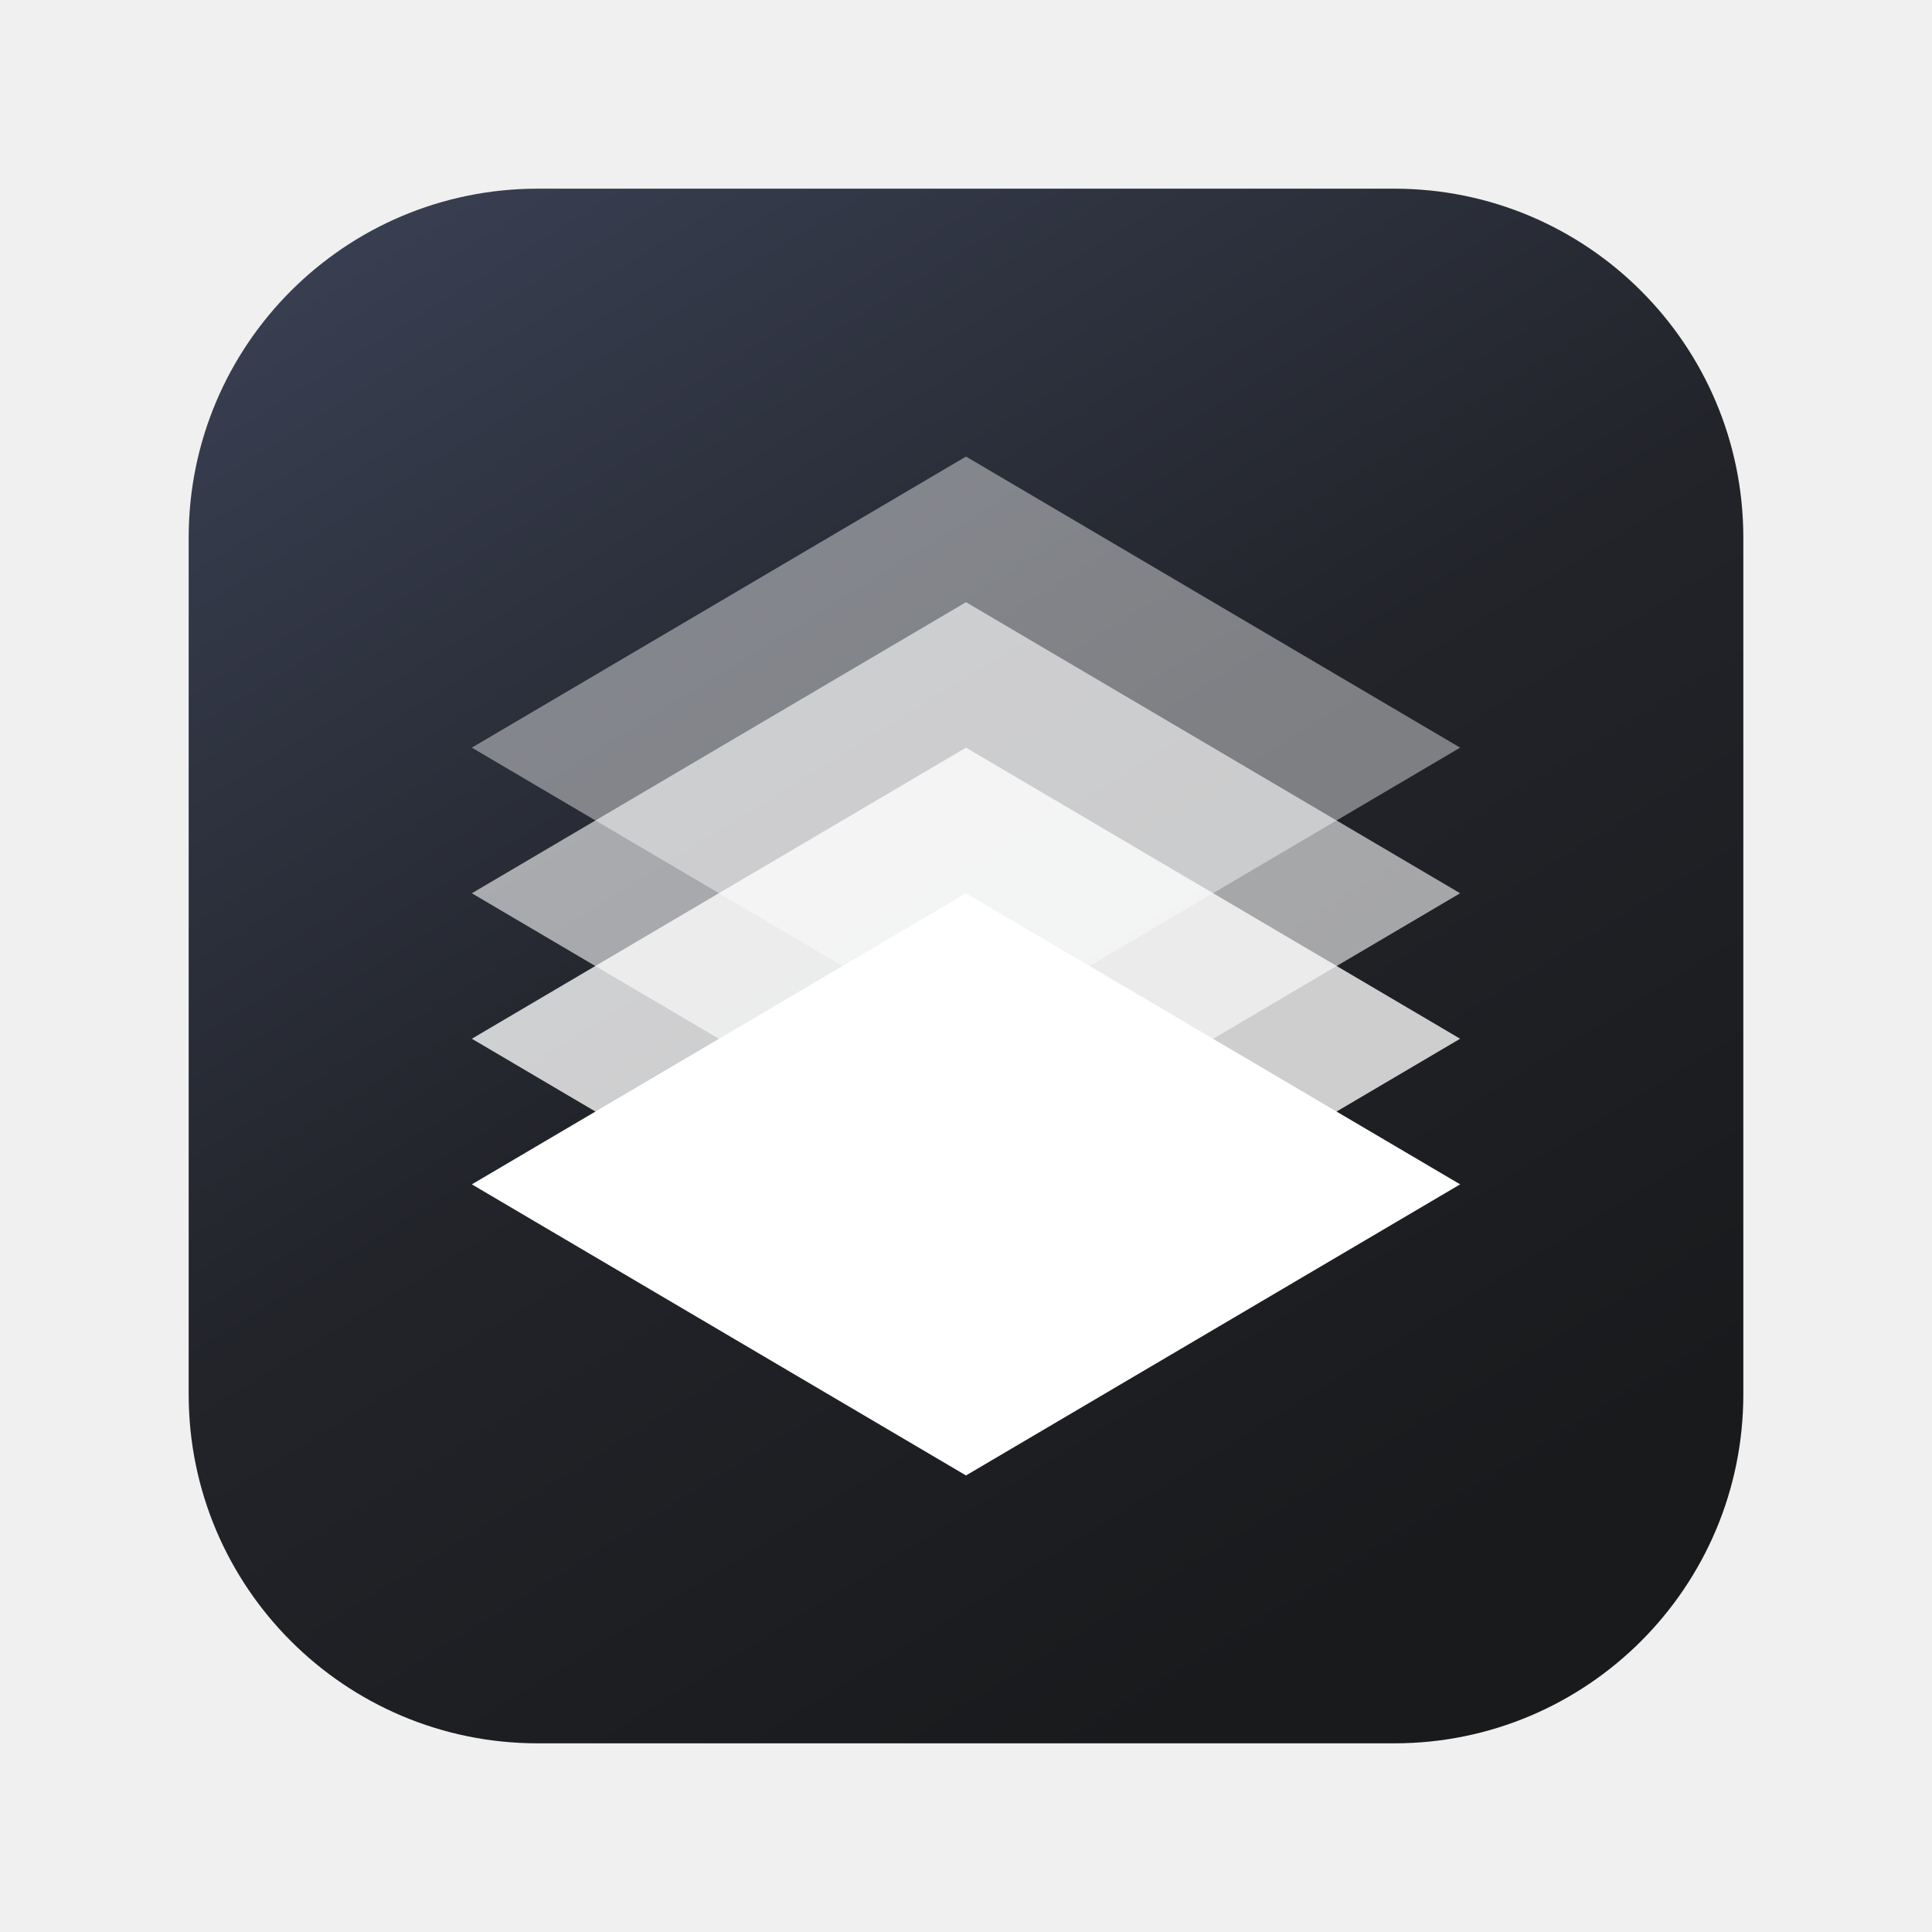
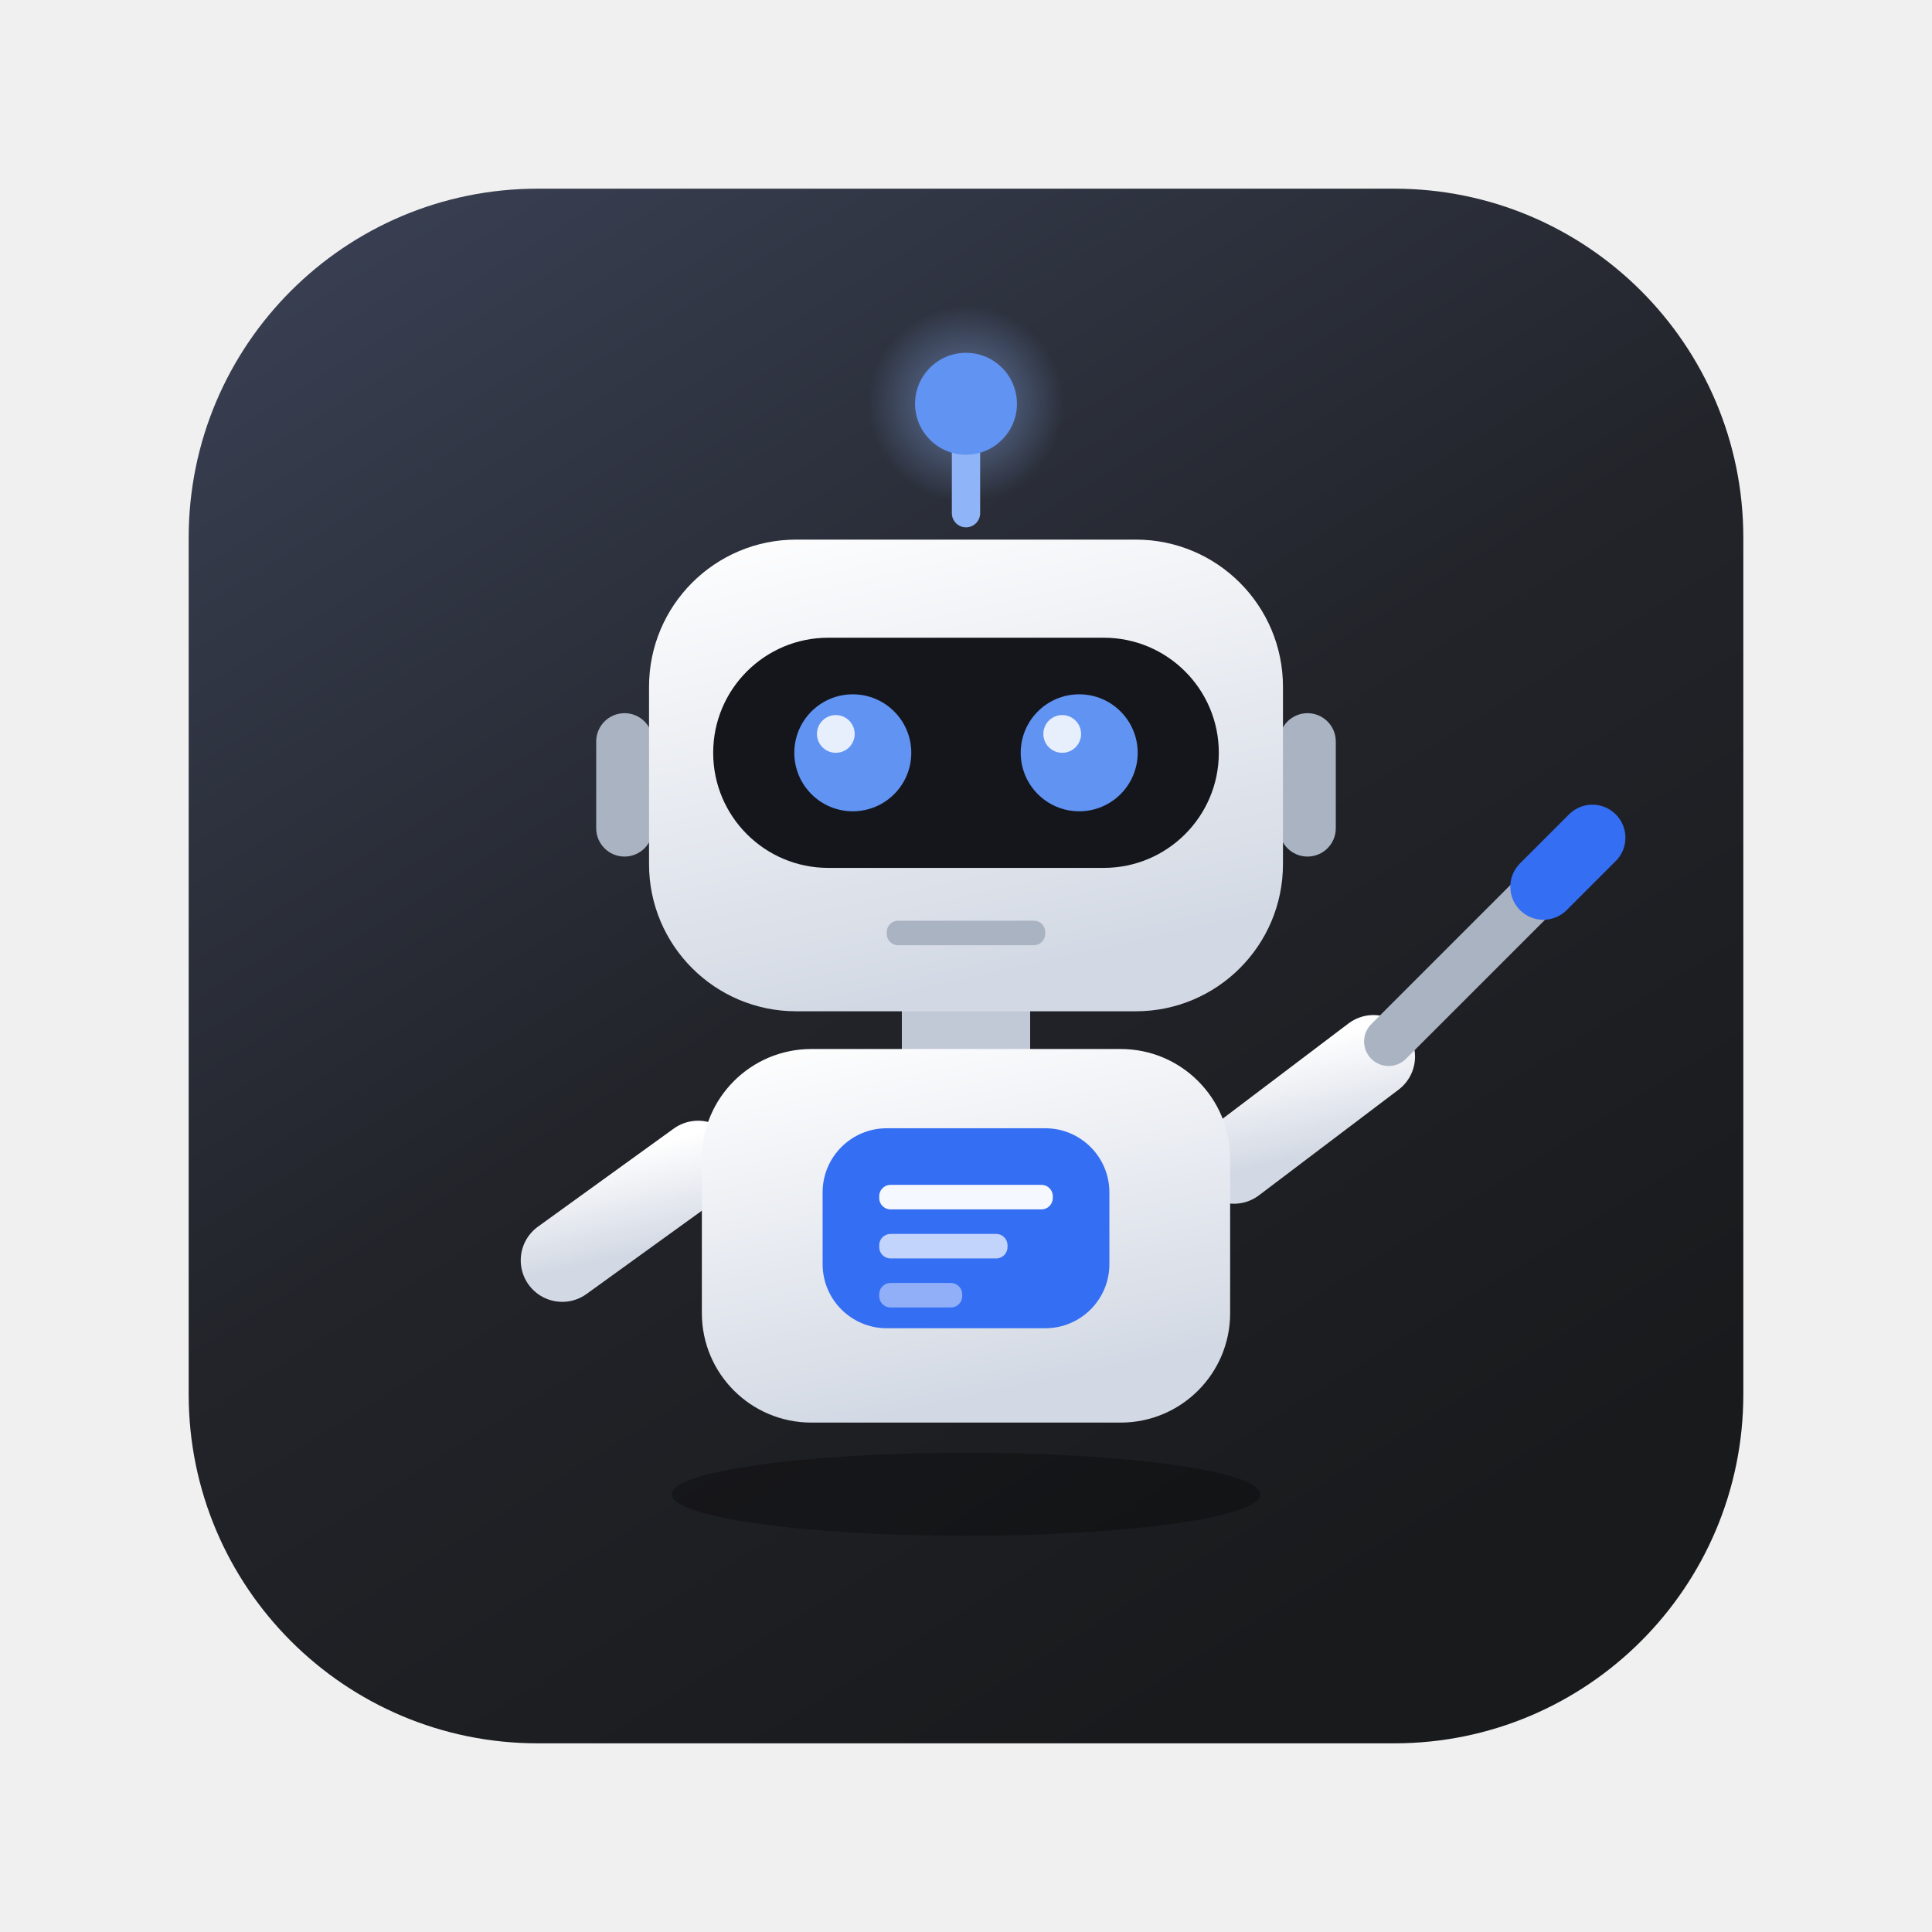
<svg xmlns="http://www.w3.org/2000/svg" width="1024" height="1024" viewBox="0 0 1024 1024">
  <defs>
    <linearGradient id="chassis" x1="0" y1="0" x2="0.62" y2="1">
      <stop offset="0" stop-color="#3b4256" />
      <stop offset="0.55" stop-color="#22242a" />
      <stop offset="1" stop-color="#191a1c" />
    </linearGradient>
+     <linearGradient id="shell" x1="0" y1="0" x2="0.3" y2="1">
+       <stop offset="0" stop-color="#ffffff" />
+       <stop offset="1" stop-color="#d3d9e4" />
+     </linearGradient>
+     <radialGradient id="spark">
+       <stop offset="0" stop-color="#8fb4f7" stop-opacity="0.55" />
+       <stop offset="1" stop-color="#8fb4f7" stop-opacity="0" />
+     </radialGradient>
  </defs>
  <rect x="100" y="100" width="824" height="824" rx="185" ry="185" fill="url(#chassis)" />
-   <g transform="translate(240.44 240.4) scale(1.0599)">
-     <path fill="#ffffff" opacity="1" d="M 256.212 219.878 L 503.321 365.443 L 256.212 511.008 L 9.102 365.443 Z" />
-     <path fill="#ffffff" opacity="0.78" d="M 256.212 147.06 L 503.321 292.625 L 256.212 438.19 L 9.102 292.625 Z" />
-     <path fill="#ffffff" opacity="0.6" d="M 256.212 74.313 L 503.321 219.878 L 256.212 365.443 L 9.102 219.878 Z" />
-     <path fill="#ffffff" opacity="0.42" d="M 256.212 1.495 L 503.321 147.06 L 256.212 292.625 L 9.102 147.06 Z" />
-   </g>
+   <ellipse cx="512" cy="792" rx="156" ry="22" fill="#000000" opacity="0.28" />
+   <circle cx="512" cy="214" r="52" fill="url(#spark)" />
+   <path d="M 512 272 L 512 234" stroke="#8fb4f7" stroke-width="15" stroke-linecap="round" />
+   <circle cx="512" cy="214" r="27" fill="#6193f3" />
+   <path d="M 654 616 L 728 560" stroke="url(#shell)" stroke-width="44" stroke-linecap="round" />
+   <path d="M 370 616 L 298 668" stroke="url(#shell)" stroke-width="44" stroke-linecap="round" />
+   <path d="M 736 552 L 812 476" stroke="#aab3c2" stroke-width="26" stroke-linecap="round" />
+   <path d="M 818 470 L 844 444" stroke="#346ef2" stroke-width="35" stroke-linecap="round" />
+   <rect x="316" y="378" width="30" height="76" rx="15" fill="#aab3c2" />
+   <rect x="678" y="378" width="30" height="76" rx="15" fill="#aab3c2" />
+   <rect x="478" y="516" width="68" height="46" fill="#c2c9d6" />
+   <rect x="372" y="556" width="280" height="198" rx="58" fill="url(#shell)" />
+   <rect x="344" y="286" width="336" height="250" rx="78" fill="url(#shell)" />
+   <rect x="378" y="338" width="268" height="122" rx="61" fill="#14161c" />
+   <circle cx="452" cy="399" r="31" fill="#6193f3" />
+   <circle cx="572" cy="399" r="31" fill="#6193f3" />
+   <circle cx="443" cy="389" r="10" fill="#ffffff" opacity="0.85" />
+   <circle cx="563" cy="389" r="10" fill="#ffffff" opacity="0.85" />
+   <rect x="470" y="488" width="84" height="13" rx="6" fill="#aab3c2" />
+   <rect x="436" y="598" width="152" height="106" rx="34" fill="#346ef2" />
+   <rect x="466" y="628" width="92" height="13" rx="6" fill="#ffffff" opacity="0.95" />
+   <rect x="466" y="654" width="68" height="13" rx="6" fill="#ffffff" opacity="0.7" />
+   <rect x="466" y="680" width="44" height="13" rx="6" fill="#ffffff" opacity="0.45" />
</svg>
